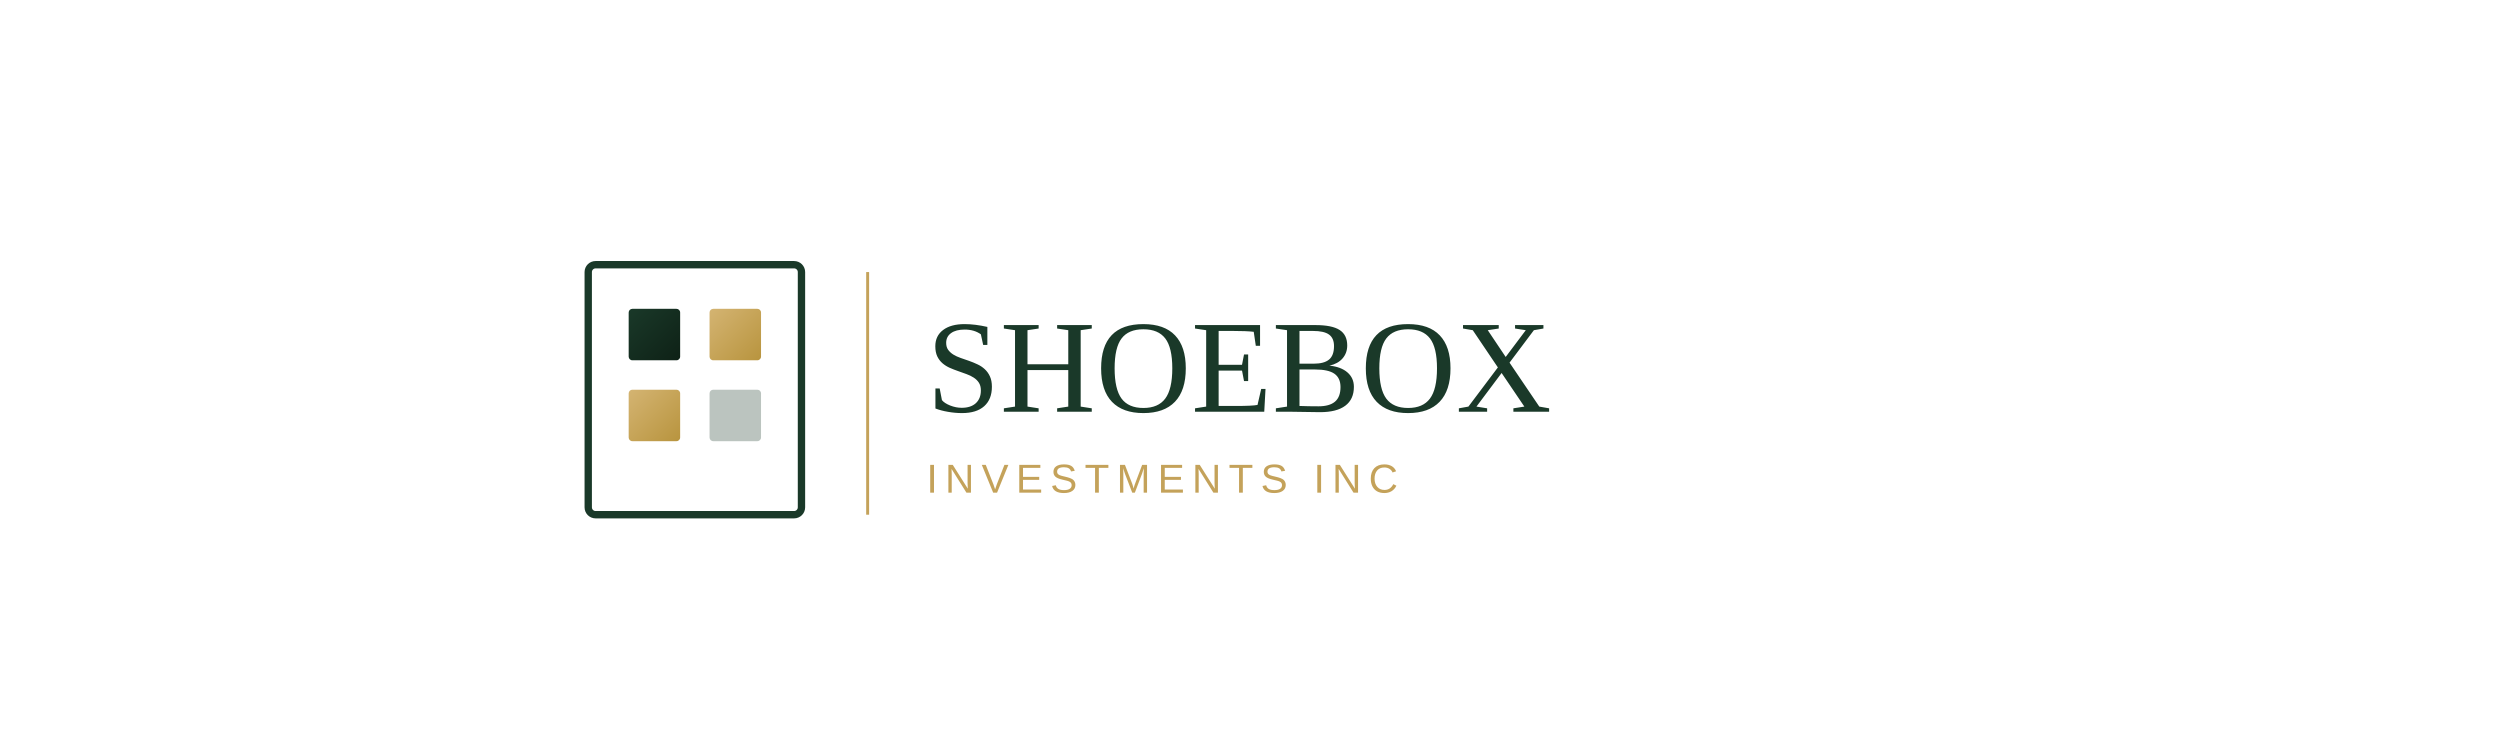
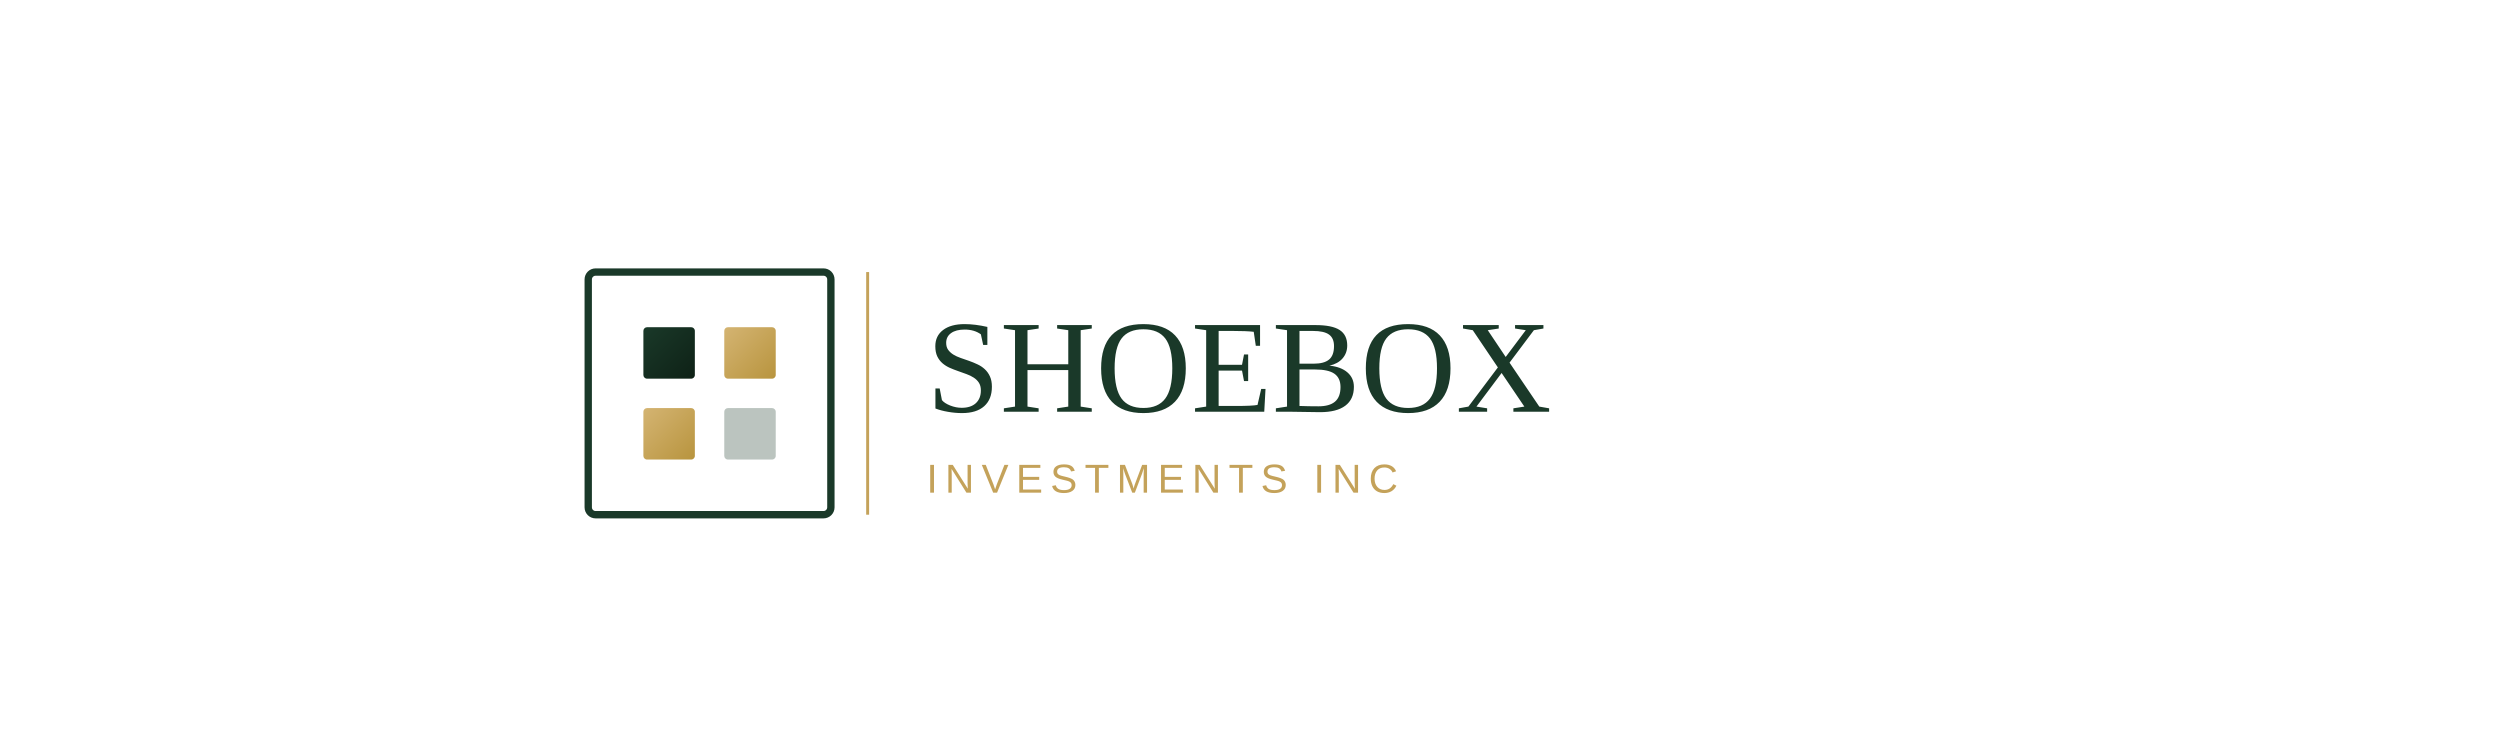
<svg xmlns="http://www.w3.org/2000/svg" width="100%" viewBox="0 0 680 200" role="img">
  <defs>
    <linearGradient id="goldFill" x1="0%" y1="0%" x2="100%" y2="100%">
      <stop offset="0%" stop-color="#D4B472" />
      <stop offset="100%" stop-color="#B8943E" />
    </linearGradient>
    <linearGradient id="greenFill" x1="0%" y1="0%" x2="100%" y2="100%">
      <stop offset="0%" stop-color="#1A3929" />
      <stop offset="100%" stop-color="#0E2116" />
    </linearGradient>
  </defs>
  <g transform="translate(160, 78)">
-     <rect x="0" y="-6" width="58" height="68" rx="2" fill="none" stroke="#1A3929" stroke-width="2" />
-     <rect x="11" y="6" width="14" height="14" rx="1" fill="url(#greenFill)" />
-     <rect x="33" y="6" width="14" height="14" rx="1" fill="url(#goldFill)" />
-     <rect x="11" y="28" width="14" height="14" rx="1" fill="url(#goldFill)" />
-     <rect x="33" y="28" width="14" height="14" rx="1" fill="#1A3929" opacity="0.3" />
+     <rect x="0" y="-4" width="66" height="66" rx="2" fill="none" stroke="#1A3929" stroke-width="2" />
+     <rect x="15" y="11" width="14" height="14" rx="1" fill="url(#greenFill)" />
+     <rect x="37" y="11" width="14" height="14" rx="1" fill="url(#goldFill)" />
+     <rect x="15" y="33" width="14" height="14" rx="1" fill="url(#goldFill)" />
+     <rect x="37" y="33" width="14" height="14" rx="1" fill="#1A3929" opacity="0.3" />
    <line x1="76" y1="-4" x2="76" y2="62" stroke="#C4A25A" stroke-width="0.8" />
    <text x="92" y="34" fill="#1A3929" font-family="Georgia, 'Times New Roman', serif" font-size="36" font-weight="400">SHOEBOX</text>
    <text x="92" y="56" fill="#C4A25A" font-family="-apple-system, 'Helvetica Neue', Arial, sans-serif" font-size="11" font-weight="400" letter-spacing="2">INVESTMENTS INC</text>
  </g>
</svg>
